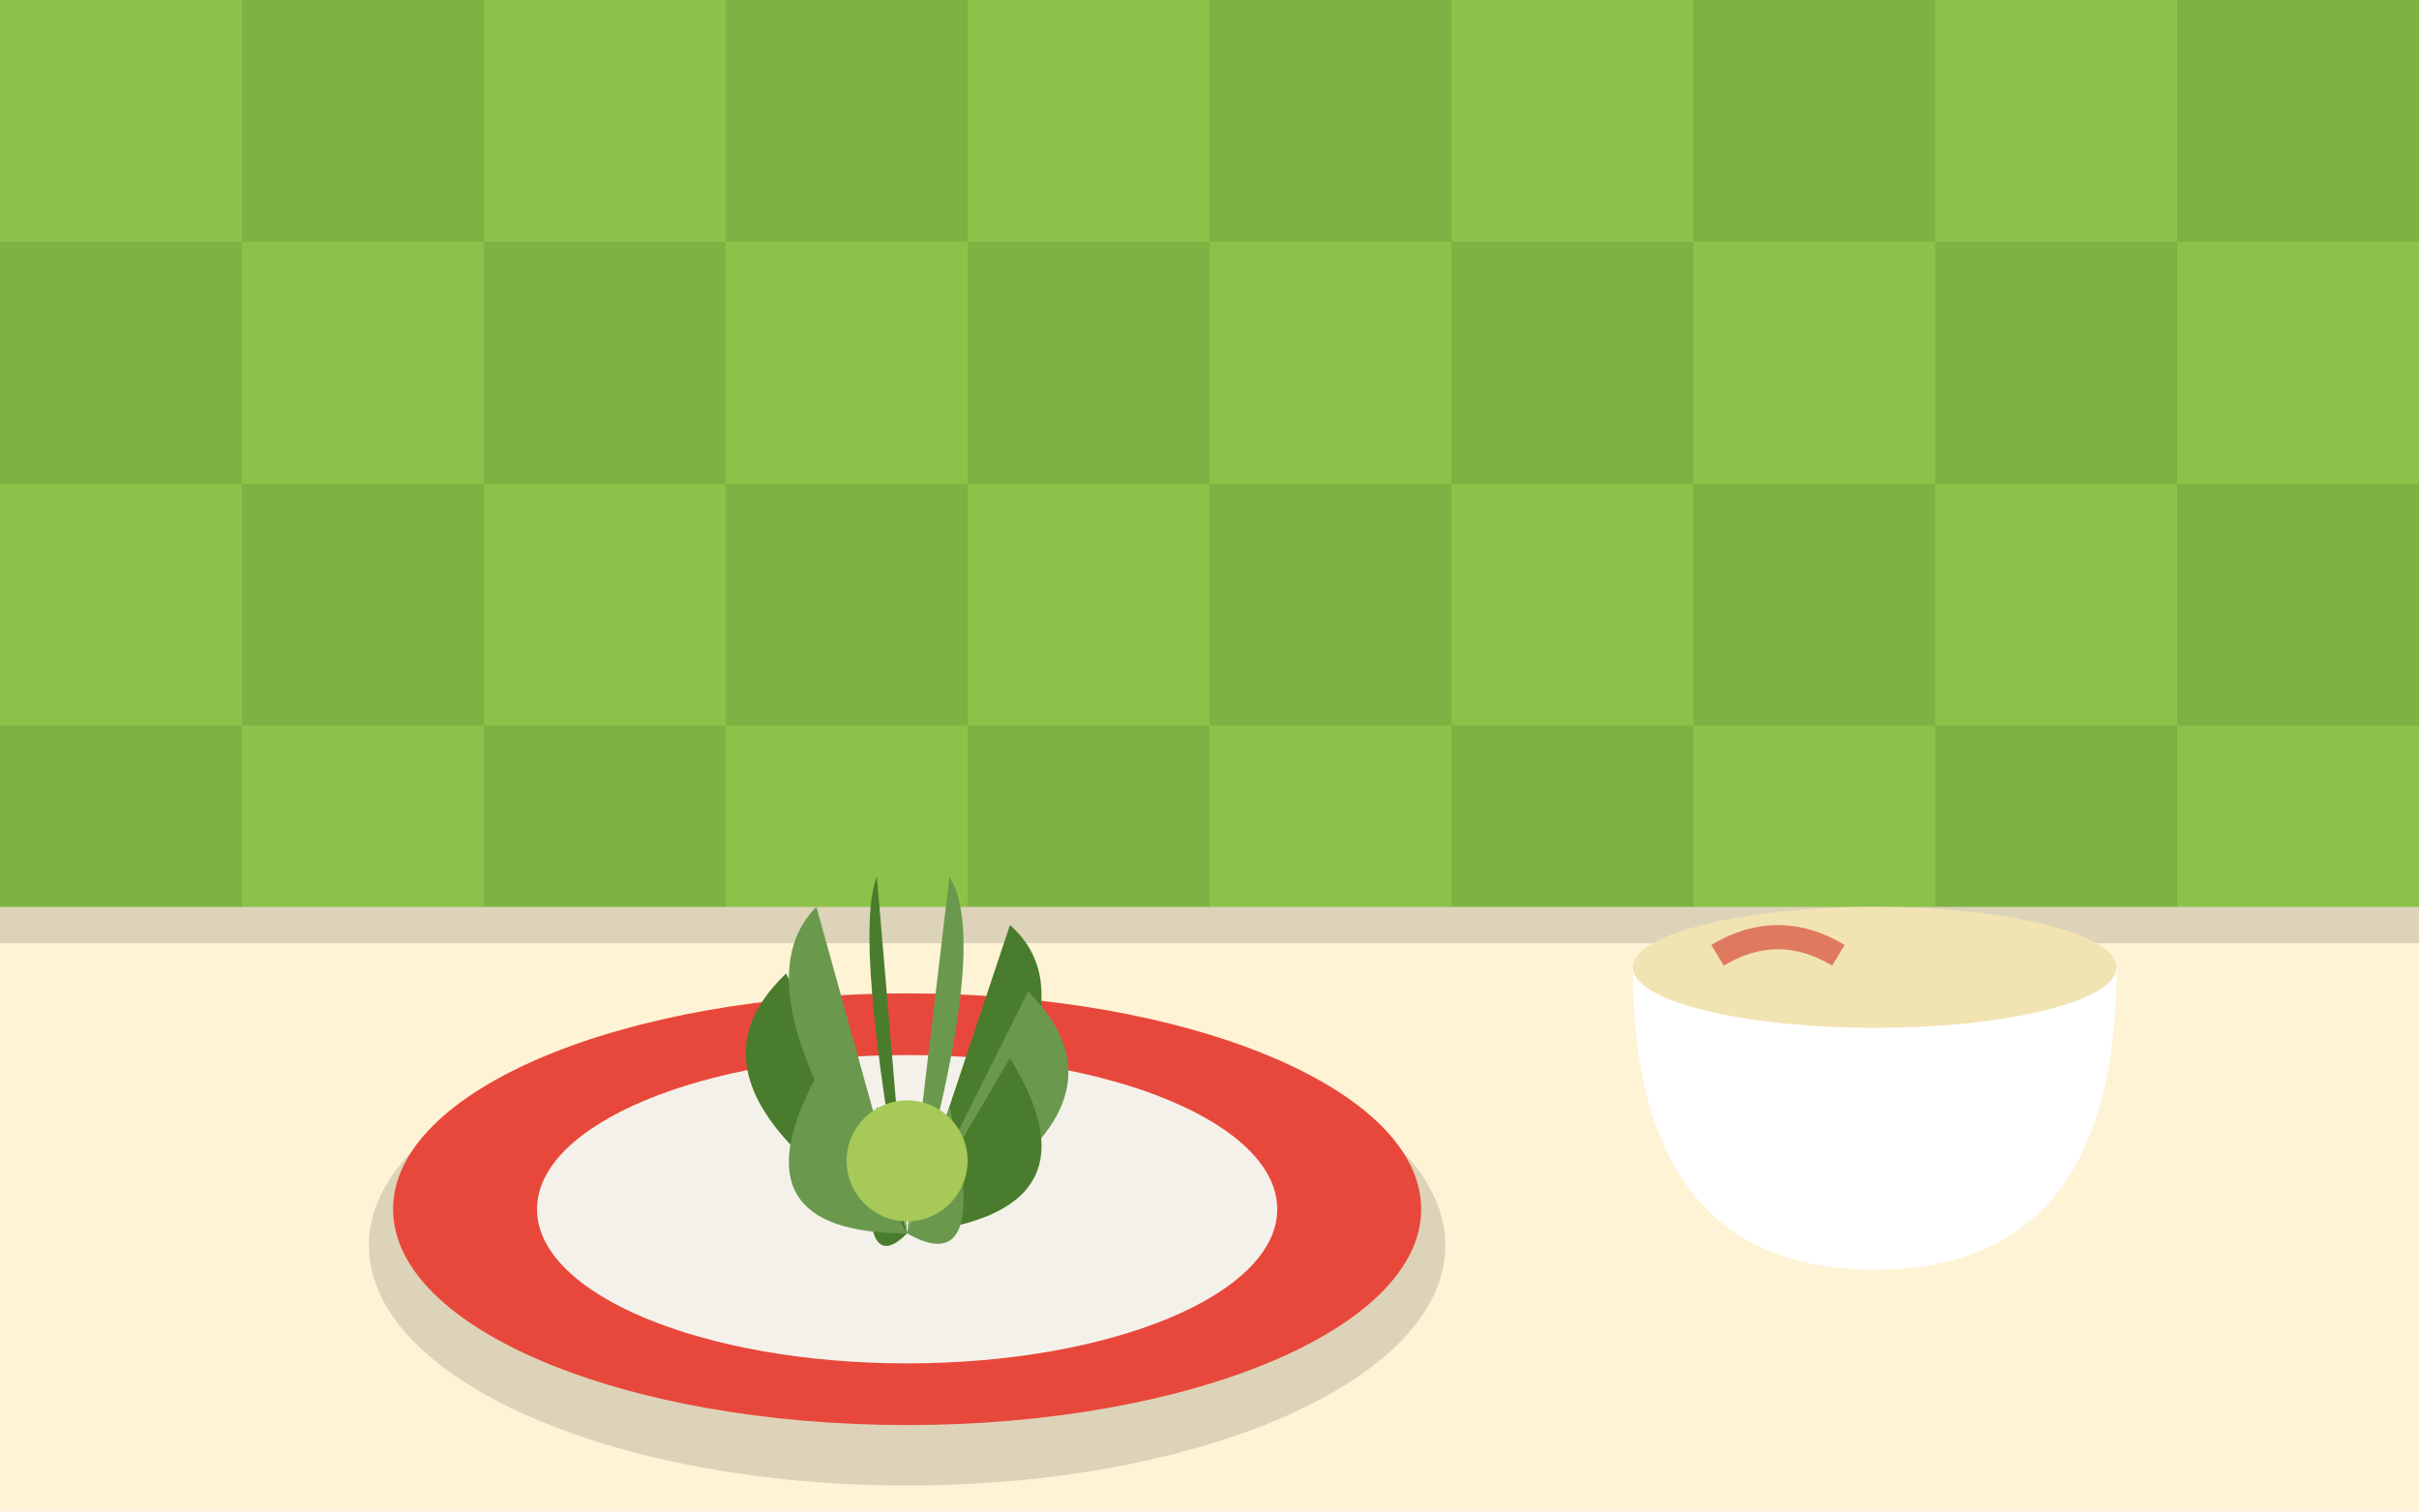
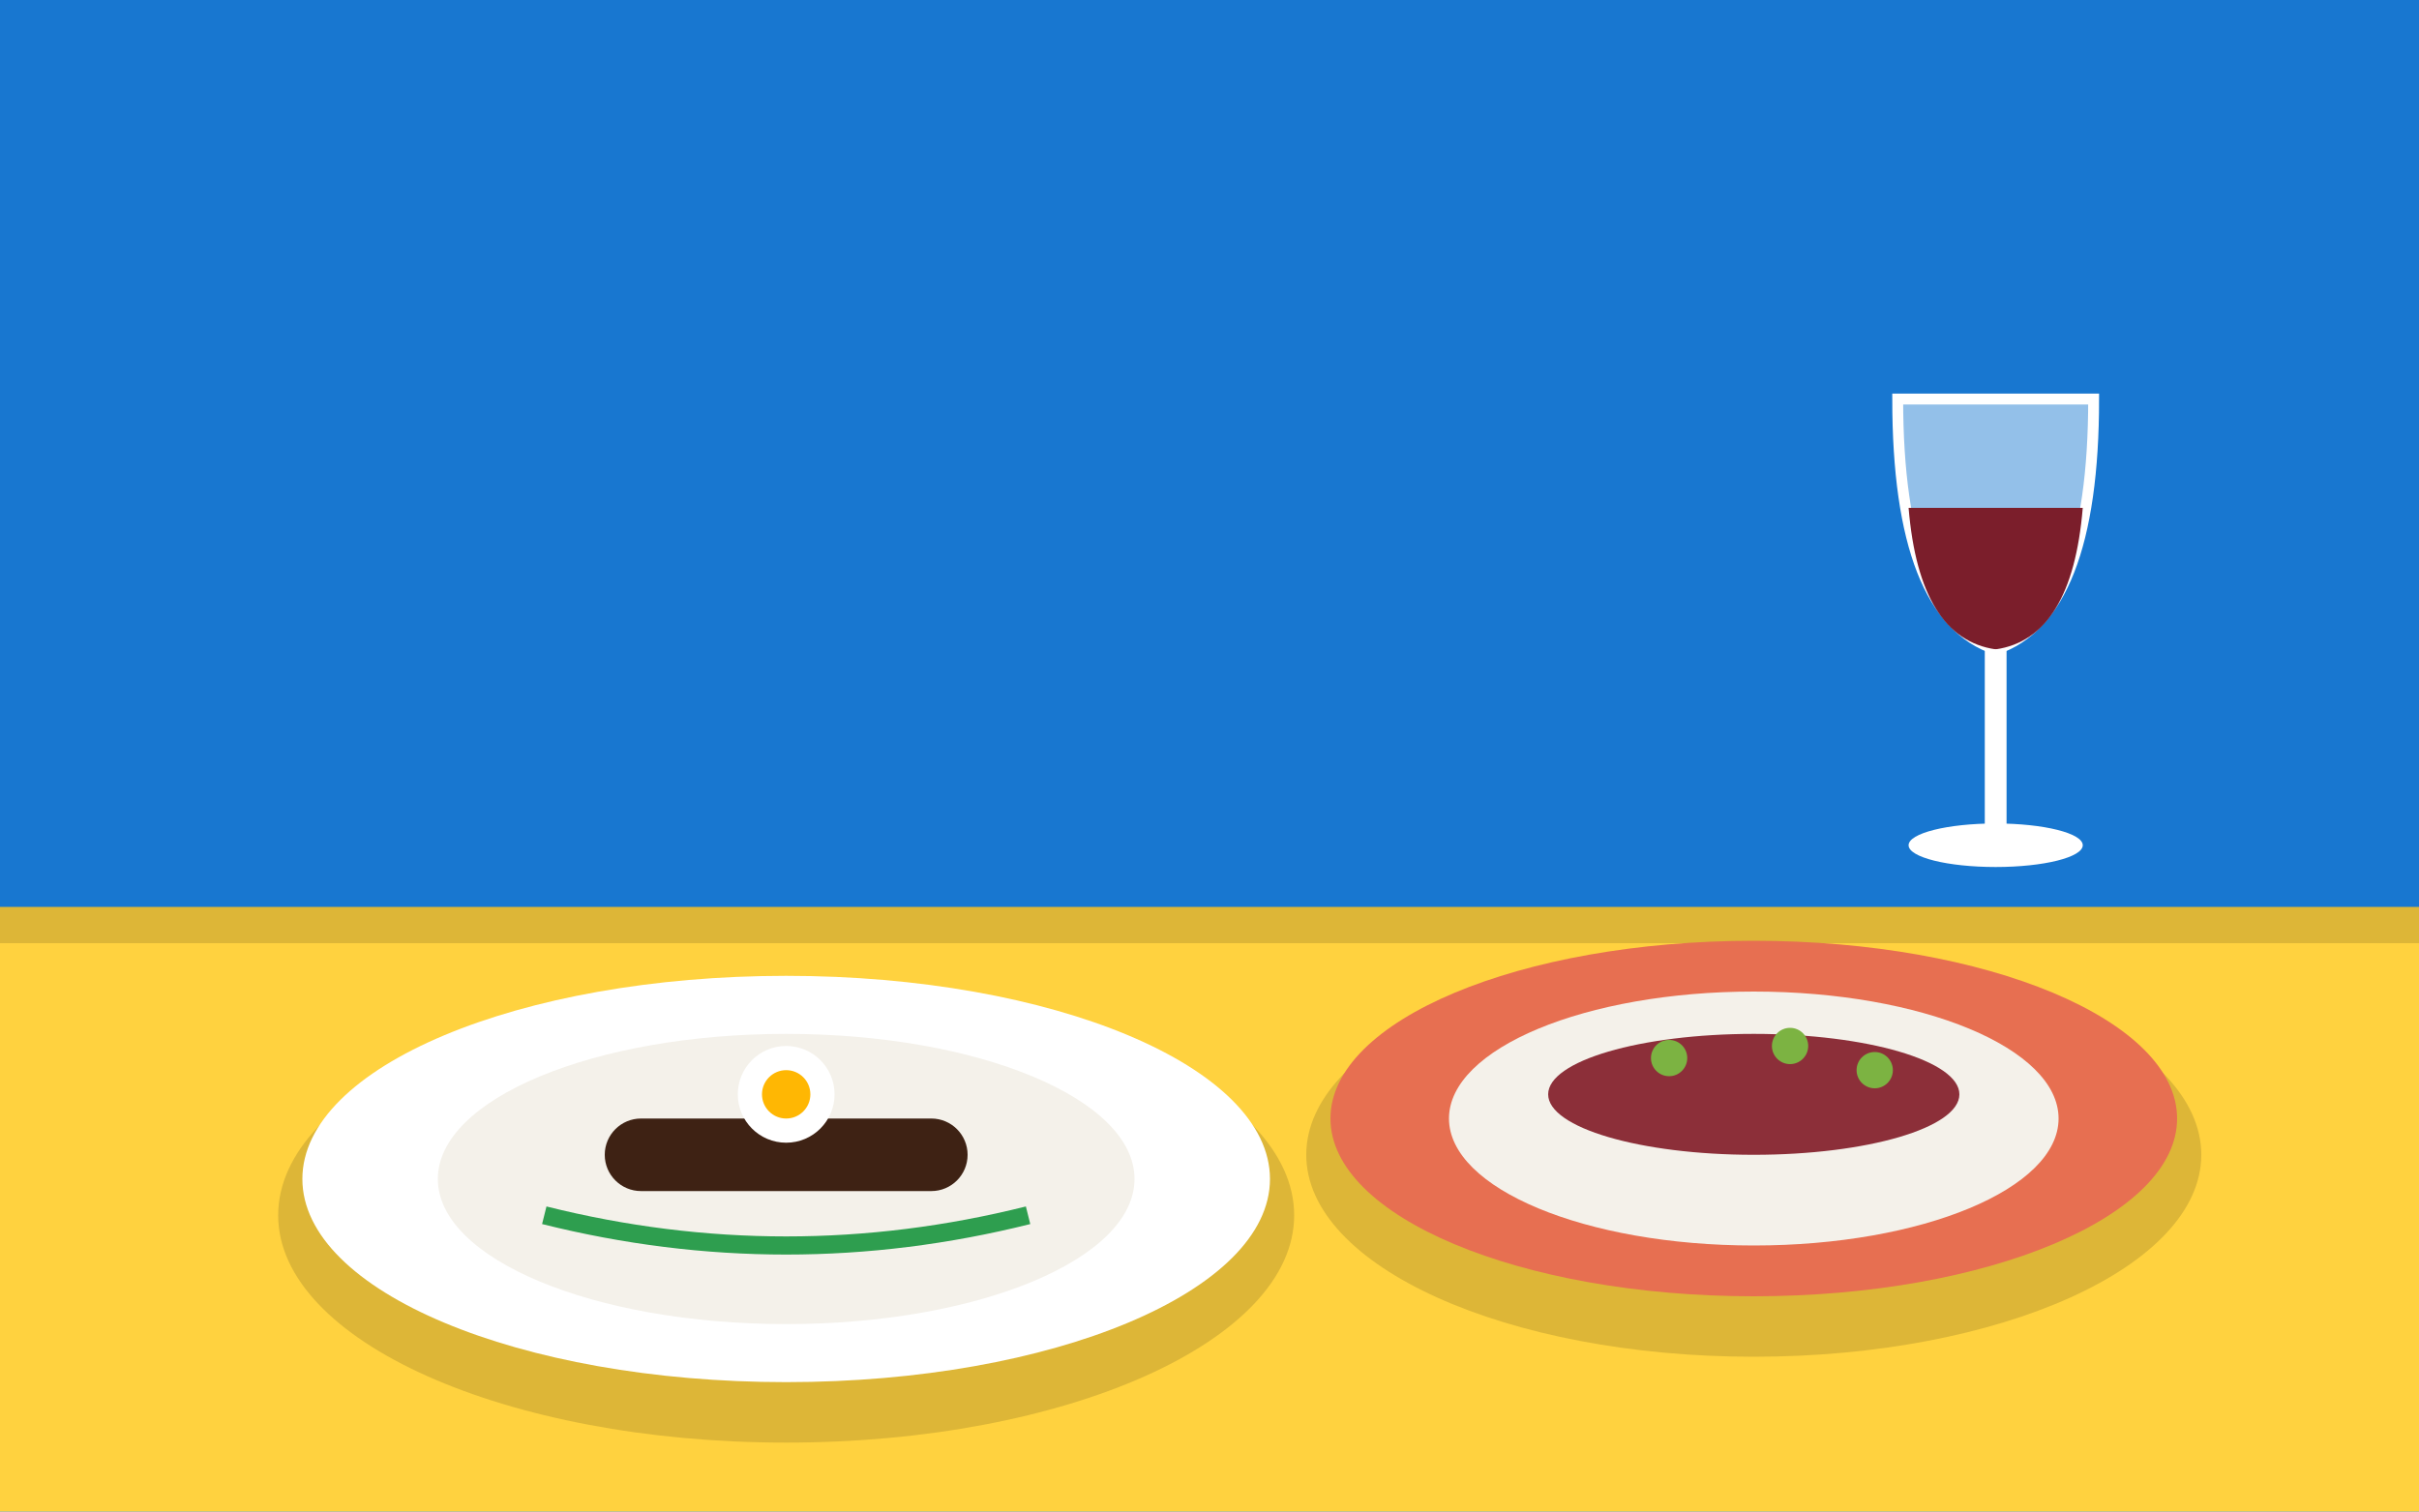
<svg xmlns="http://www.w3.org/2000/svg" viewBox="0 0 400 250" preserveAspectRatio="xMidYMid slice">
  <rect width="400" height="250" fill="#FFF" />
-   <rect x="0" y="0" width="40" height="40" fill="#8BC34A" />
-   <rect x="0" y="40" width="40" height="40" fill="#7CB342" />
-   <rect x="0" y="80" width="40" height="40" fill="#8BC34A" />
-   <rect x="0" y="120" width="40" height="40" fill="#7CB342" />
-   <rect x="0" y="160" width="40" height="40" fill="#8BC34A" />
-   <rect x="40" y="0" width="40" height="40" fill="#7CB342" />
-   <rect x="40" y="40" width="40" height="40" fill="#8BC34A" />
-   <rect x="40" y="80" width="40" height="40" fill="#7CB342" />
-   <rect x="40" y="120" width="40" height="40" fill="#8BC34A" />
-   <rect x="40" y="160" width="40" height="40" fill="#7CB342" />
-   <rect x="80" y="0" width="40" height="40" fill="#8BC34A" />
-   <rect x="80" y="40" width="40" height="40" fill="#7CB342" />
-   <rect x="80" y="80" width="40" height="40" fill="#8BC34A" />
-   <rect x="80" y="120" width="40" height="40" fill="#7CB342" />
-   <rect x="80" y="160" width="40" height="40" fill="#8BC34A" />
-   <rect x="120" y="0" width="40" height="40" fill="#7CB342" />
-   <rect x="120" y="40" width="40" height="40" fill="#8BC34A" />
-   <rect x="120" y="80" width="40" height="40" fill="#7CB342" />
-   <rect x="120" y="120" width="40" height="40" fill="#8BC34A" />
-   <rect x="120" y="160" width="40" height="40" fill="#7CB342" />
-   <rect x="160" y="0" width="40" height="40" fill="#8BC34A" />
-   <rect x="160" y="40" width="40" height="40" fill="#7CB342" />
-   <rect x="160" y="80" width="40" height="40" fill="#8BC34A" />
-   <rect x="160" y="120" width="40" height="40" fill="#7CB342" />
-   <rect x="160" y="160" width="40" height="40" fill="#8BC34A" />
-   <rect x="200" y="0" width="40" height="40" fill="#7CB342" />
-   <rect x="200" y="40" width="40" height="40" fill="#8BC34A" />
-   <rect x="200" y="80" width="40" height="40" fill="#7CB342" />
-   <rect x="200" y="120" width="40" height="40" fill="#8BC34A" />
-   <rect x="200" y="160" width="40" height="40" fill="#7CB342" />
-   <rect x="240" y="0" width="40" height="40" fill="#8BC34A" />
-   <rect x="240" y="40" width="40" height="40" fill="#7CB342" />
-   <rect x="240" y="80" width="40" height="40" fill="#8BC34A" />
-   <rect x="240" y="120" width="40" height="40" fill="#7CB342" />
-   <rect x="240" y="160" width="40" height="40" fill="#8BC34A" />
-   <rect x="280" y="0" width="40" height="40" fill="#7CB342" />
-   <rect x="280" y="40" width="40" height="40" fill="#8BC34A" />
-   <rect x="280" y="80" width="40" height="40" fill="#7CB342" />
-   <rect x="280" y="120" width="40" height="40" fill="#8BC34A" />
-   <rect x="280" y="160" width="40" height="40" fill="#7CB342" />
-   <rect x="320" y="0" width="40" height="40" fill="#8BC34A" />
-   <rect x="320" y="40" width="40" height="40" fill="#7CB342" />
-   <rect x="320" y="80" width="40" height="40" fill="#8BC34A" />
-   <rect x="320" y="120" width="40" height="40" fill="#7CB342" />
-   <rect x="320" y="160" width="40" height="40" fill="#8BC34A" />
-   <rect x="360" y="0" width="40" height="40" fill="#7CB342" />
-   <rect x="360" y="40" width="40" height="40" fill="#8BC34A" />
-   <rect x="360" y="80" width="40" height="40" fill="#7CB342" />
-   <rect x="360" y="120" width="40" height="40" fill="#8BC34A" />
-   <rect x="360" y="160" width="40" height="40" fill="#7CB342" />
-   <rect x="0" y="150" width="400" height="100" fill="#FFF3D6" />
+   <rect width="400" height="250" fill="#1877D0" />
+   <rect x="0" y="150" width="400" height="100" fill="#FFD23F" />
  <rect x="0" y="150" width="400" height="6" fill="#00000022" />
-   <g transform="translate(150,200)">
-     <ellipse cx="0" cy="6" rx="89" ry="39.7" fill="#00000022" />
-     <ellipse cx="0" cy="0" rx="85" ry="35.7" fill="#E8483B" />
-     <ellipse cx="0" cy="0" rx="61.2" ry="25.5" fill="#F4F1EA" />
-     <g transform="translate(0,4)">
-       <path d="M0 0 q-40 -24 -20 -43z" fill="#4A7C2E" />
-       <path d="M0 0 q-29 -40 -15 -54z" fill="#6A994E" />
-       <path d="M0 0 q-9 -49 -5 -59z" fill="#4A7C2E" />
-       <path d="M0 0 q14 -48 7 -59z" fill="#6A994E" />
-       <path d="M0 0 q33 -37 17 -51z" fill="#4A7C2E" />
-       <path d="M0 0 q40 -20 20 -40z" fill="#6A994E" />
-       <path d="M0 0 q33 -3 17 -29z" fill="#4A7C2E" />
-       <path d="M0 0 q14 8 7 -21z" fill="#6A994E" />
-       <path d="M0 0 q-9 9 -5 -21z" fill="#4A7C2E" />
-       <path d="M0 0 q-29 0 -15 -26z" fill="#6A994E" />
-       <circle cx="0" cy="-12" r="10" fill="#A7C957" />
+   <g transform="translate(130,195)">
+     <ellipse cx="0" cy="6" rx="84" ry="37.6" fill="#00000022" />
+     <ellipse cx="0" cy="0" rx="80" ry="33.6" fill="#FFFFFF" />
+     <ellipse cx="0" cy="0" rx="57.6" ry="24.0" fill="#F4F1EA" />
+     <rect x="-30" y="-10" width="60" height="12" rx="6" fill="#3E2214" />
+     <circle cx="0" cy="-14" r="8" fill="#fff" />
+     <circle cx="0" cy="-14" r="4" fill="#FFB703" />
+     <path d="M-40 6 q40 10 80 0" stroke="#2E9E4F" stroke-width="3" fill="none" />
+   </g>
+   <g transform="translate(290,185)">
+     <ellipse cx="0" cy="6" rx="74" ry="33.4" fill="#00000022" />
+     <ellipse cx="0" cy="0" rx="70" ry="29.4" fill="#E76F51" />
+     <ellipse cx="0" cy="0" rx="50.4" ry="21.0" fill="#F4F1EA" />
+     <ellipse cx="0" cy="-4" rx="34" ry="10" fill="#8C2F39" />
+     <g fill="#7CB342">
+       <circle cx="-14" cy="-10" r="3" />
+       <circle cx="6" cy="-12" r="3" />
+       <circle cx="20" cy="-8" r="3" />
    </g>
  </g>
-   <g transform="translate(310,180)">
-     <path d="M-40 -20 q0 50 40 50 q40 0 40 -50z" fill="#FFFFFF" />
-     <ellipse cx="0" cy="-20" rx="40" ry="10" fill="#F2E3B3" />
-     <path d="M-26 -22 q10 -6 20 0" stroke="#E07A5F" stroke-width="4" fill="none" />
+   <g transform="translate(330,120) scale(0.9)">
+     <path d="M-18 -60 h36 q0 40 -18 46 q-18 -6 -18 -46z" fill="#ffffff88" stroke="#fff" stroke-width="2" />
+     <path d="M-16 -40 h32 q-2 24 -16 26 q-14 -2 -16 -26z" fill="#7B1E2B" />
+     <rect x="-2" y="-14" width="4" height="34" fill="#fff" />
+     <ellipse cx="0" cy="22" rx="16" ry="4" fill="#fff" />
  </g>
</svg>
